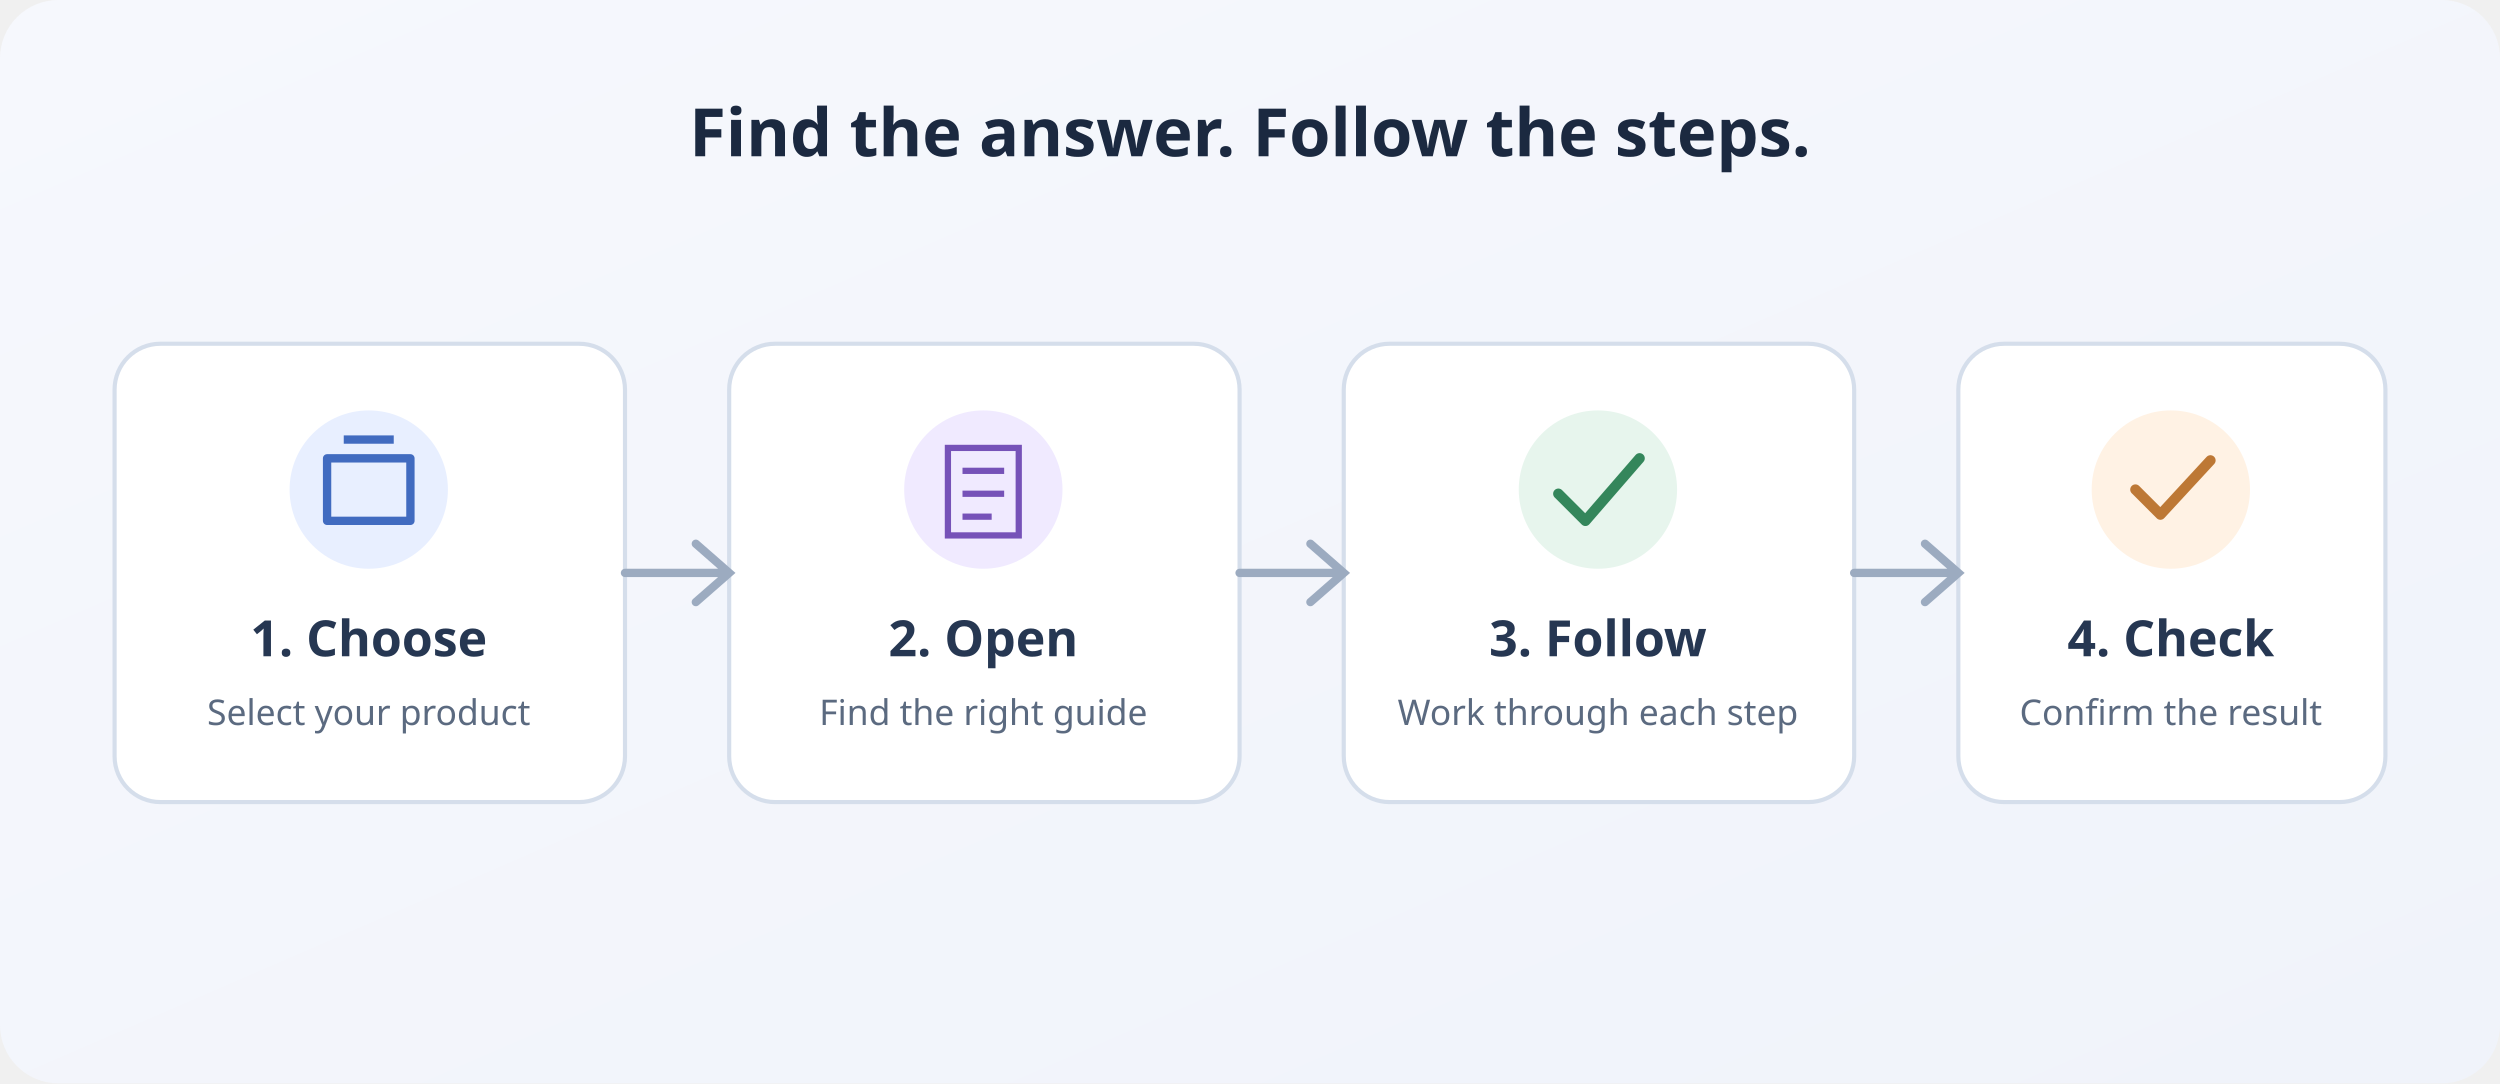
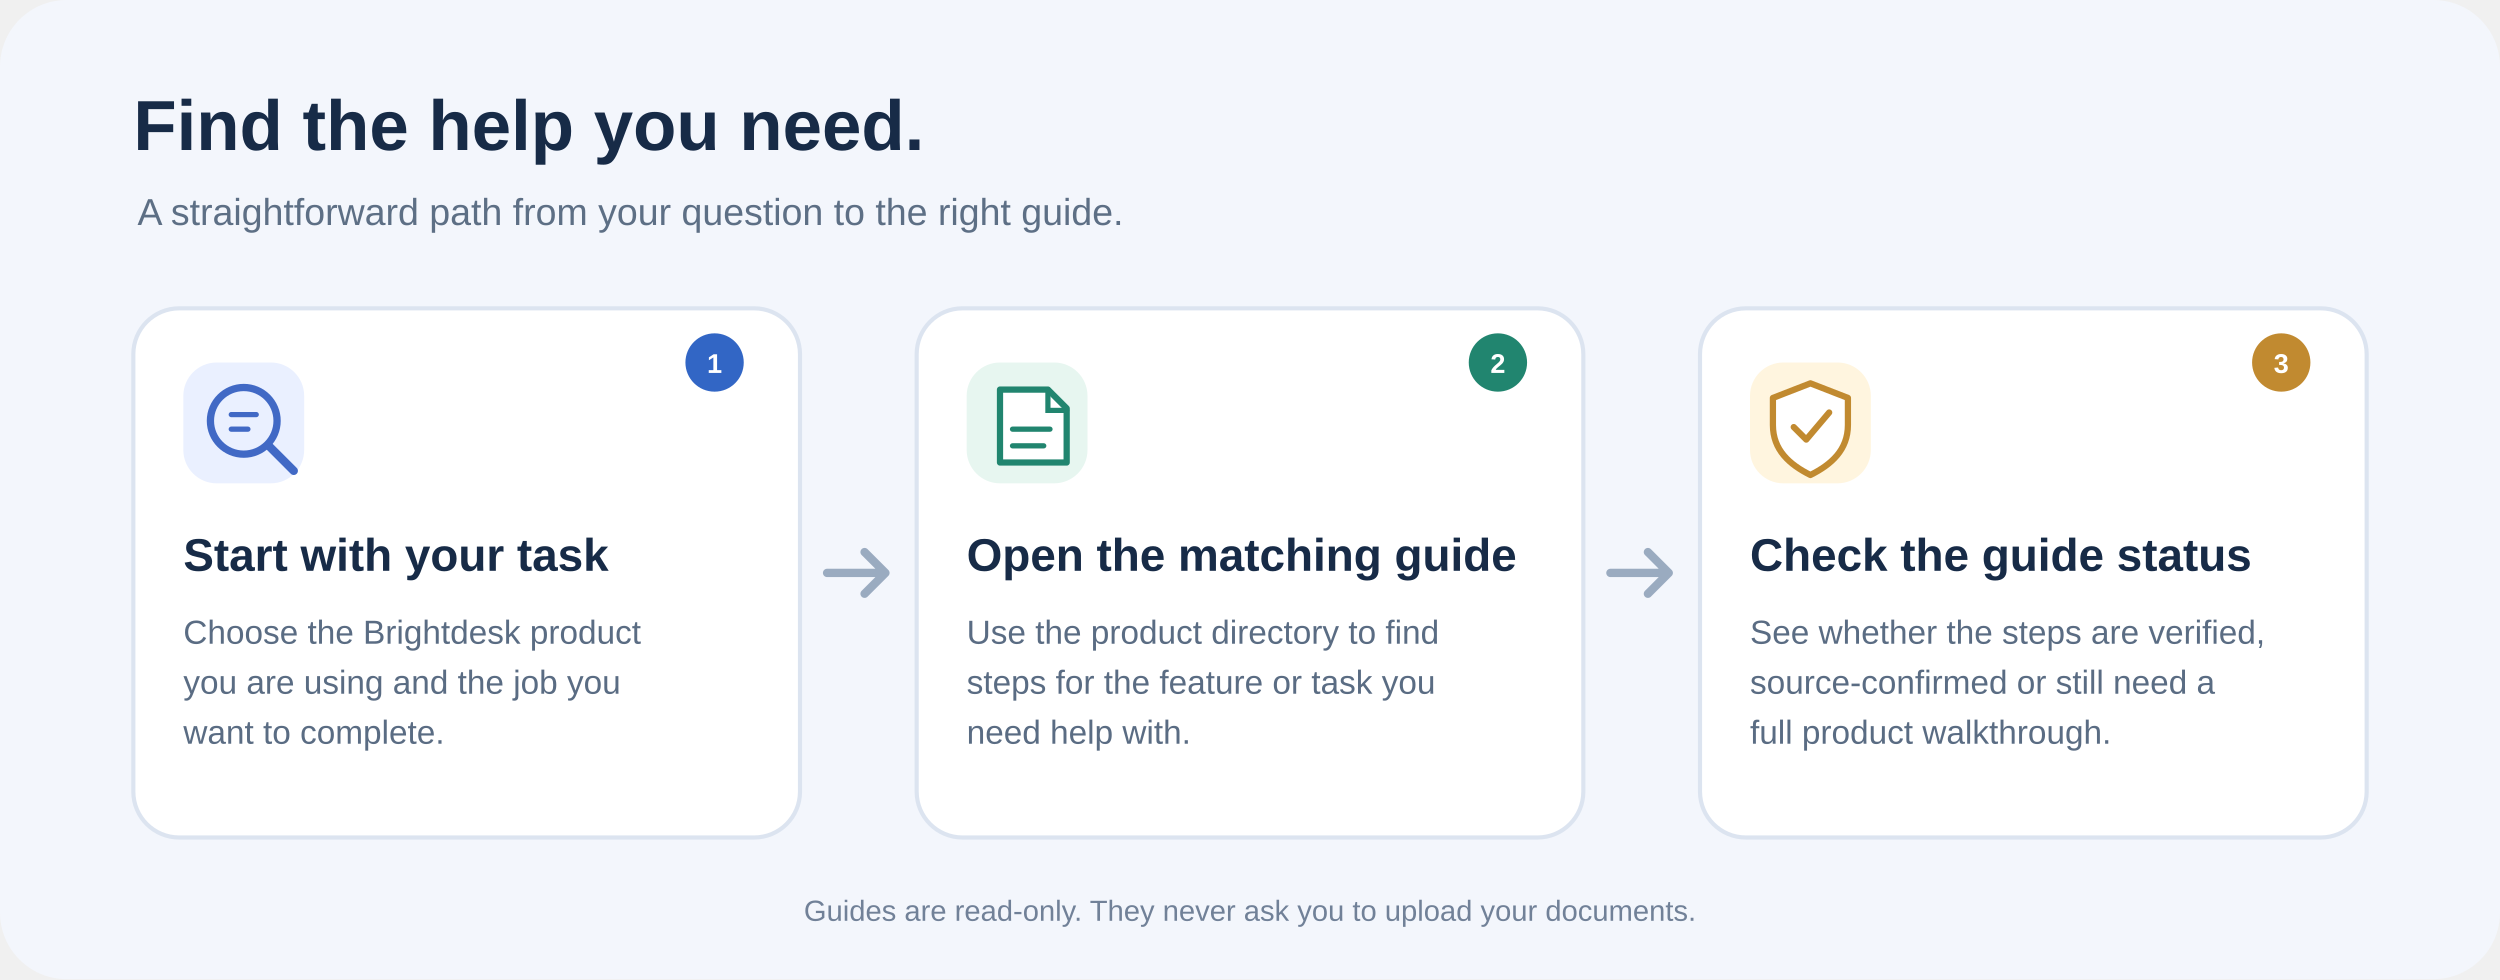
- <svg xmlns="http://www.w3.org/2000/svg" width="1200" height="520" viewBox="0 0 1200 520" role="img" aria-labelledby="title desc">
-   <defs>
-     <linearGradient id="bg" x2="1" y2="1">
-       <stop stop-color="#f6f8fd" />
-       <stop offset="1" stop-color="#f0f3fa" />
-     </linearGradient>
-     <style>.h{font:700 32px system-ui,sans-serif;fill:#1b2940}.n{font:700 24px system-ui,sans-serif;fill:#263752}.s{font:500 17px system-ui,sans-serif;fill:#5b6a80}.card{fill:#fff;stroke:#d5deeb;stroke-width:2}</style>
-   </defs>
-   <rect width="1200" height="520" rx="28" fill="url(#bg)" />
-   <text x="600" y="75" text-anchor="middle" class="h">Find the answer. Follow the steps.</text>
-   <g>
-     <rect class="card" x="55" y="165" width="245" height="220" rx="22" />
-     <circle cx="177" cy="235" r="38" fill="#e8efff" />
-     <path d="M157 220h40v30h-40z M165 211h24" stroke="#416bc0" stroke-width="4" fill="none" stroke-linejoin="round" />
-     <text x="177" y="315" text-anchor="middle" class="n">1. Choose</text>
-     <text x="177" y="348" text-anchor="middle" class="s">Select your product</text>
-     <rect class="card" x="350" y="165" width="245" height="220" rx="22" />
-     <circle cx="472" cy="235" r="38" fill="#f0eaff" />
-     <path d="M455 215h34v42h-34z M462 226h20 M462 237h20 M462 248h14" stroke="#7652b8" stroke-width="3" fill="none" />
-     <text x="472" y="315" text-anchor="middle" class="n">2. Open</text>
-     <text x="472" y="348" text-anchor="middle" class="s">Find the right guide</text>
-     <rect class="card" x="645" y="165" width="245" height="220" rx="22" />
-     <circle cx="767" cy="235" r="38" fill="#e7f5ed" />
-     <path d="M748 237l13 13 26-30" stroke="#34865b" stroke-width="5" fill="none" stroke-linecap="round" stroke-linejoin="round" />
-     <text x="767" y="315" text-anchor="middle" class="n">3. Follow</text>
-     <text x="767" y="348" text-anchor="middle" class="s">Work through each step</text>
-     <rect class="card" x="940" y="165" width="205" height="220" rx="22" />
-     <circle cx="1042" cy="235" r="38" fill="#fff2e4" />
-     <path d="M1025 235l12 12 24-26" stroke="#bd7835" stroke-width="5" fill="none" stroke-linecap="round" stroke-linejoin="round" />
-     <text x="1042" y="315" text-anchor="middle" class="n">4. Check</text>
-     <text x="1042" y="348" text-anchor="middle" class="s">Confirm the result</text>
-   </g>
-   <g stroke="#9cabc0" stroke-width="4" fill="none" stroke-linecap="round">
-     <path d="M300 275h50m-16-14 16 14-16 14 M595 275h50m-16-14 16 14-16 14 M890 275h50m-16-14 16 14-16 14" />
-   </g>
+ <svg xmlns="http://www.w3.org/2000/svg" width="1200" height="470" viewBox="0 0 1200 470" role="img" aria-labelledby="title desc">
+   <rect width="1200" height="470" rx="32" fill="#f3f6fc" />
+   <text x="64" y="72" font-family="Arial,sans-serif" font-size="34" font-weight="700" fill="#172b47">Find the help you need.</text>
+   <text x="66" y="108" font-family="Arial,sans-serif" font-size="18" fill="#5d6f85">A straightforward path from your question to the right guide.</text>
+   <rect x="64" y="148" width="320" height="254" rx="22" fill="#ffffff" stroke="#dce4f0" stroke-width="2" />
+   <rect x="88" y="174" width="58" height="58" rx="16" fill="#eaf0ff" />
+   <circle cx="117" cy="202" r="16" fill="none" stroke="#4169c5" stroke-width="3.5" />
+   <path d="M129 214l12 12" stroke="#4169c5" stroke-width="4" stroke-linecap="round" />
+   <path d="M111 199h12M111 206h8" stroke="#4169c5" stroke-width="2.5" stroke-linecap="round" />
+   <circle cx="343" cy="174" r="14" fill="#3266c5" />
+   <text x="343" y="179" text-anchor="middle" font-family="Arial,sans-serif" font-size="13" font-weight="700" fill="#ffffff">1</text>
+   <text x="88" y="274" font-family="Arial,sans-serif" font-size="22" font-weight="700" fill="#172b47">Start with your task</text>
+   <text x="88" y="309" font-family="Arial,sans-serif" font-size="16" fill="#5a6c83">Choose the Brightdesk product</text>
+   <text x="88" y="333" font-family="Arial,sans-serif" font-size="16" fill="#5a6c83">you are using and the job you</text>
+   <text x="88" y="357" font-family="Arial,sans-serif" font-size="16" fill="#5a6c83">want to complete.</text>
+   <path d="M397 275h28m-10-10 10 10-10 10" fill="none" stroke="#9aabc0" stroke-width="4" stroke-linecap="round" stroke-linejoin="round" />
+   <rect x="440" y="148" width="320" height="254" rx="22" fill="#ffffff" stroke="#dce4f0" stroke-width="2" />
+   <rect x="464" y="174" width="58" height="58" rx="16" fill="#e7f6f0" />
+   <path d="M480 187h23l9 9v26h-32z" fill="#ffffff" stroke="#21856f" stroke-width="3" stroke-linejoin="round" />
+   <path d="M503 187v10h9M486 206h18M486 214h15" fill="none" stroke="#21856f" stroke-width="2.5" stroke-linecap="round" />
+   <circle cx="719" cy="174" r="14" fill="#21856f" />
+   <text x="719" y="179" text-anchor="middle" font-family="Arial,sans-serif" font-size="13" font-weight="700" fill="#ffffff">2</text>
+   <text x="464" y="274" font-family="Arial,sans-serif" font-size="22" font-weight="700" fill="#172b47">Open the matching guide</text>
+   <text x="464" y="309" font-family="Arial,sans-serif" font-size="16" fill="#5a6c83">Use the product directory to find</text>
+   <text x="464" y="333" font-family="Arial,sans-serif" font-size="16" fill="#5a6c83">steps for the feature or task you</text>
+   <text x="464" y="357" font-family="Arial,sans-serif" font-size="16" fill="#5a6c83">need help with.</text>
+   <path d="M773 275h28m-10-10 10 10-10 10" fill="none" stroke="#9aabc0" stroke-width="4" stroke-linecap="round" stroke-linejoin="round" />
+   <rect x="816" y="148" width="320" height="254" rx="22" fill="#ffffff" stroke="#dce4f0" stroke-width="2" />
+   <rect x="840" y="174" width="58" height="58" rx="16" fill="#fff5df" />
+   <path d="M869 184l18 7v13c0 12-8 19-18 24-10-5-18-12-18-24v-13z" fill="#ffffff" stroke="#c18a30" stroke-width="3" stroke-linejoin="round" />
+   <path d="M861 205l6 6 11-13" fill="none" stroke="#c18a30" stroke-width="3" stroke-linecap="round" stroke-linejoin="round" />
+   <circle cx="1095" cy="174" r="14" fill="#c18a30" />
+   <text x="1095" y="179" text-anchor="middle" font-family="Arial,sans-serif" font-size="13" font-weight="700" fill="#ffffff">3</text>
+   <text x="840" y="274" font-family="Arial,sans-serif" font-size="22" font-weight="700" fill="#172b47">Check the guide status</text>
+   <text x="840" y="309" font-family="Arial,sans-serif" font-size="16" fill="#5a6c83">See whether the steps are verified,</text>
+   <text x="840" y="333" font-family="Arial,sans-serif" font-size="16" fill="#5a6c83">source-confirmed or still need a</text>
+   <text x="840" y="357" font-family="Arial,sans-serif" font-size="16" fill="#5a6c83">full product walkthrough.</text>
+   <text x="600" y="442" text-anchor="middle" font-family="Arial,sans-serif" font-size="14" fill="#718198">Guides are read-only. They never ask you to upload your documents.</text>
</svg>
